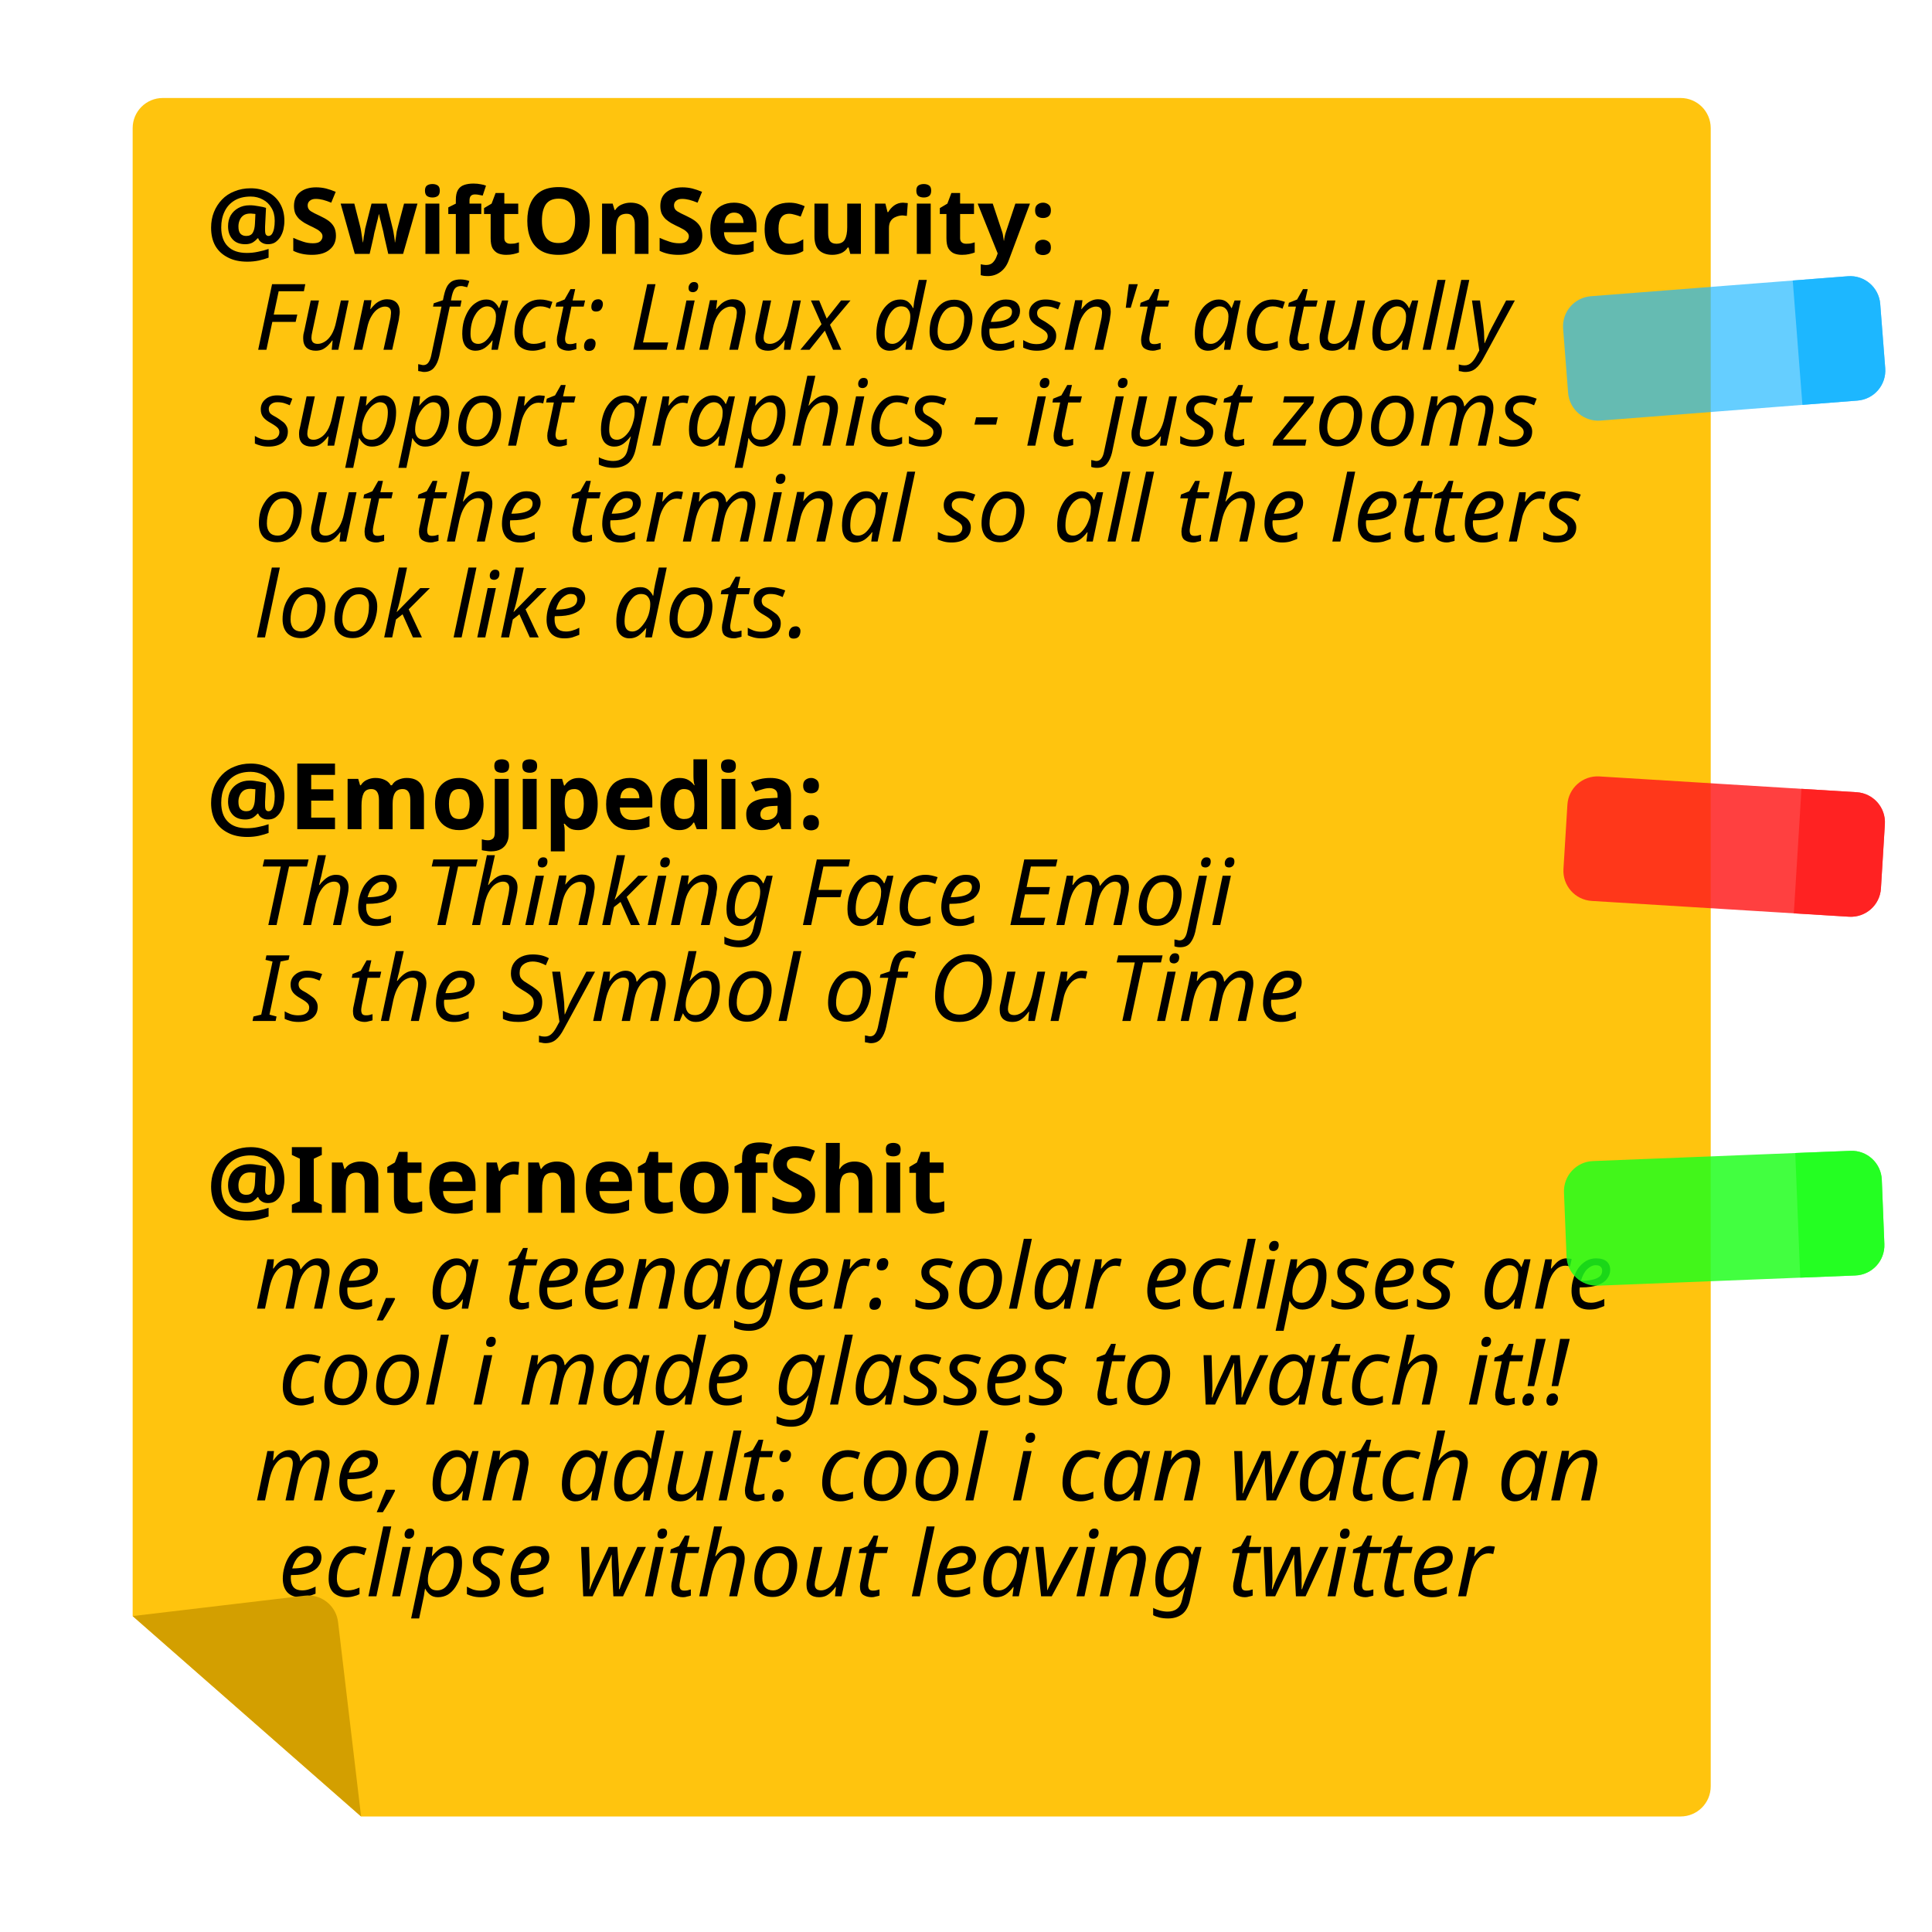
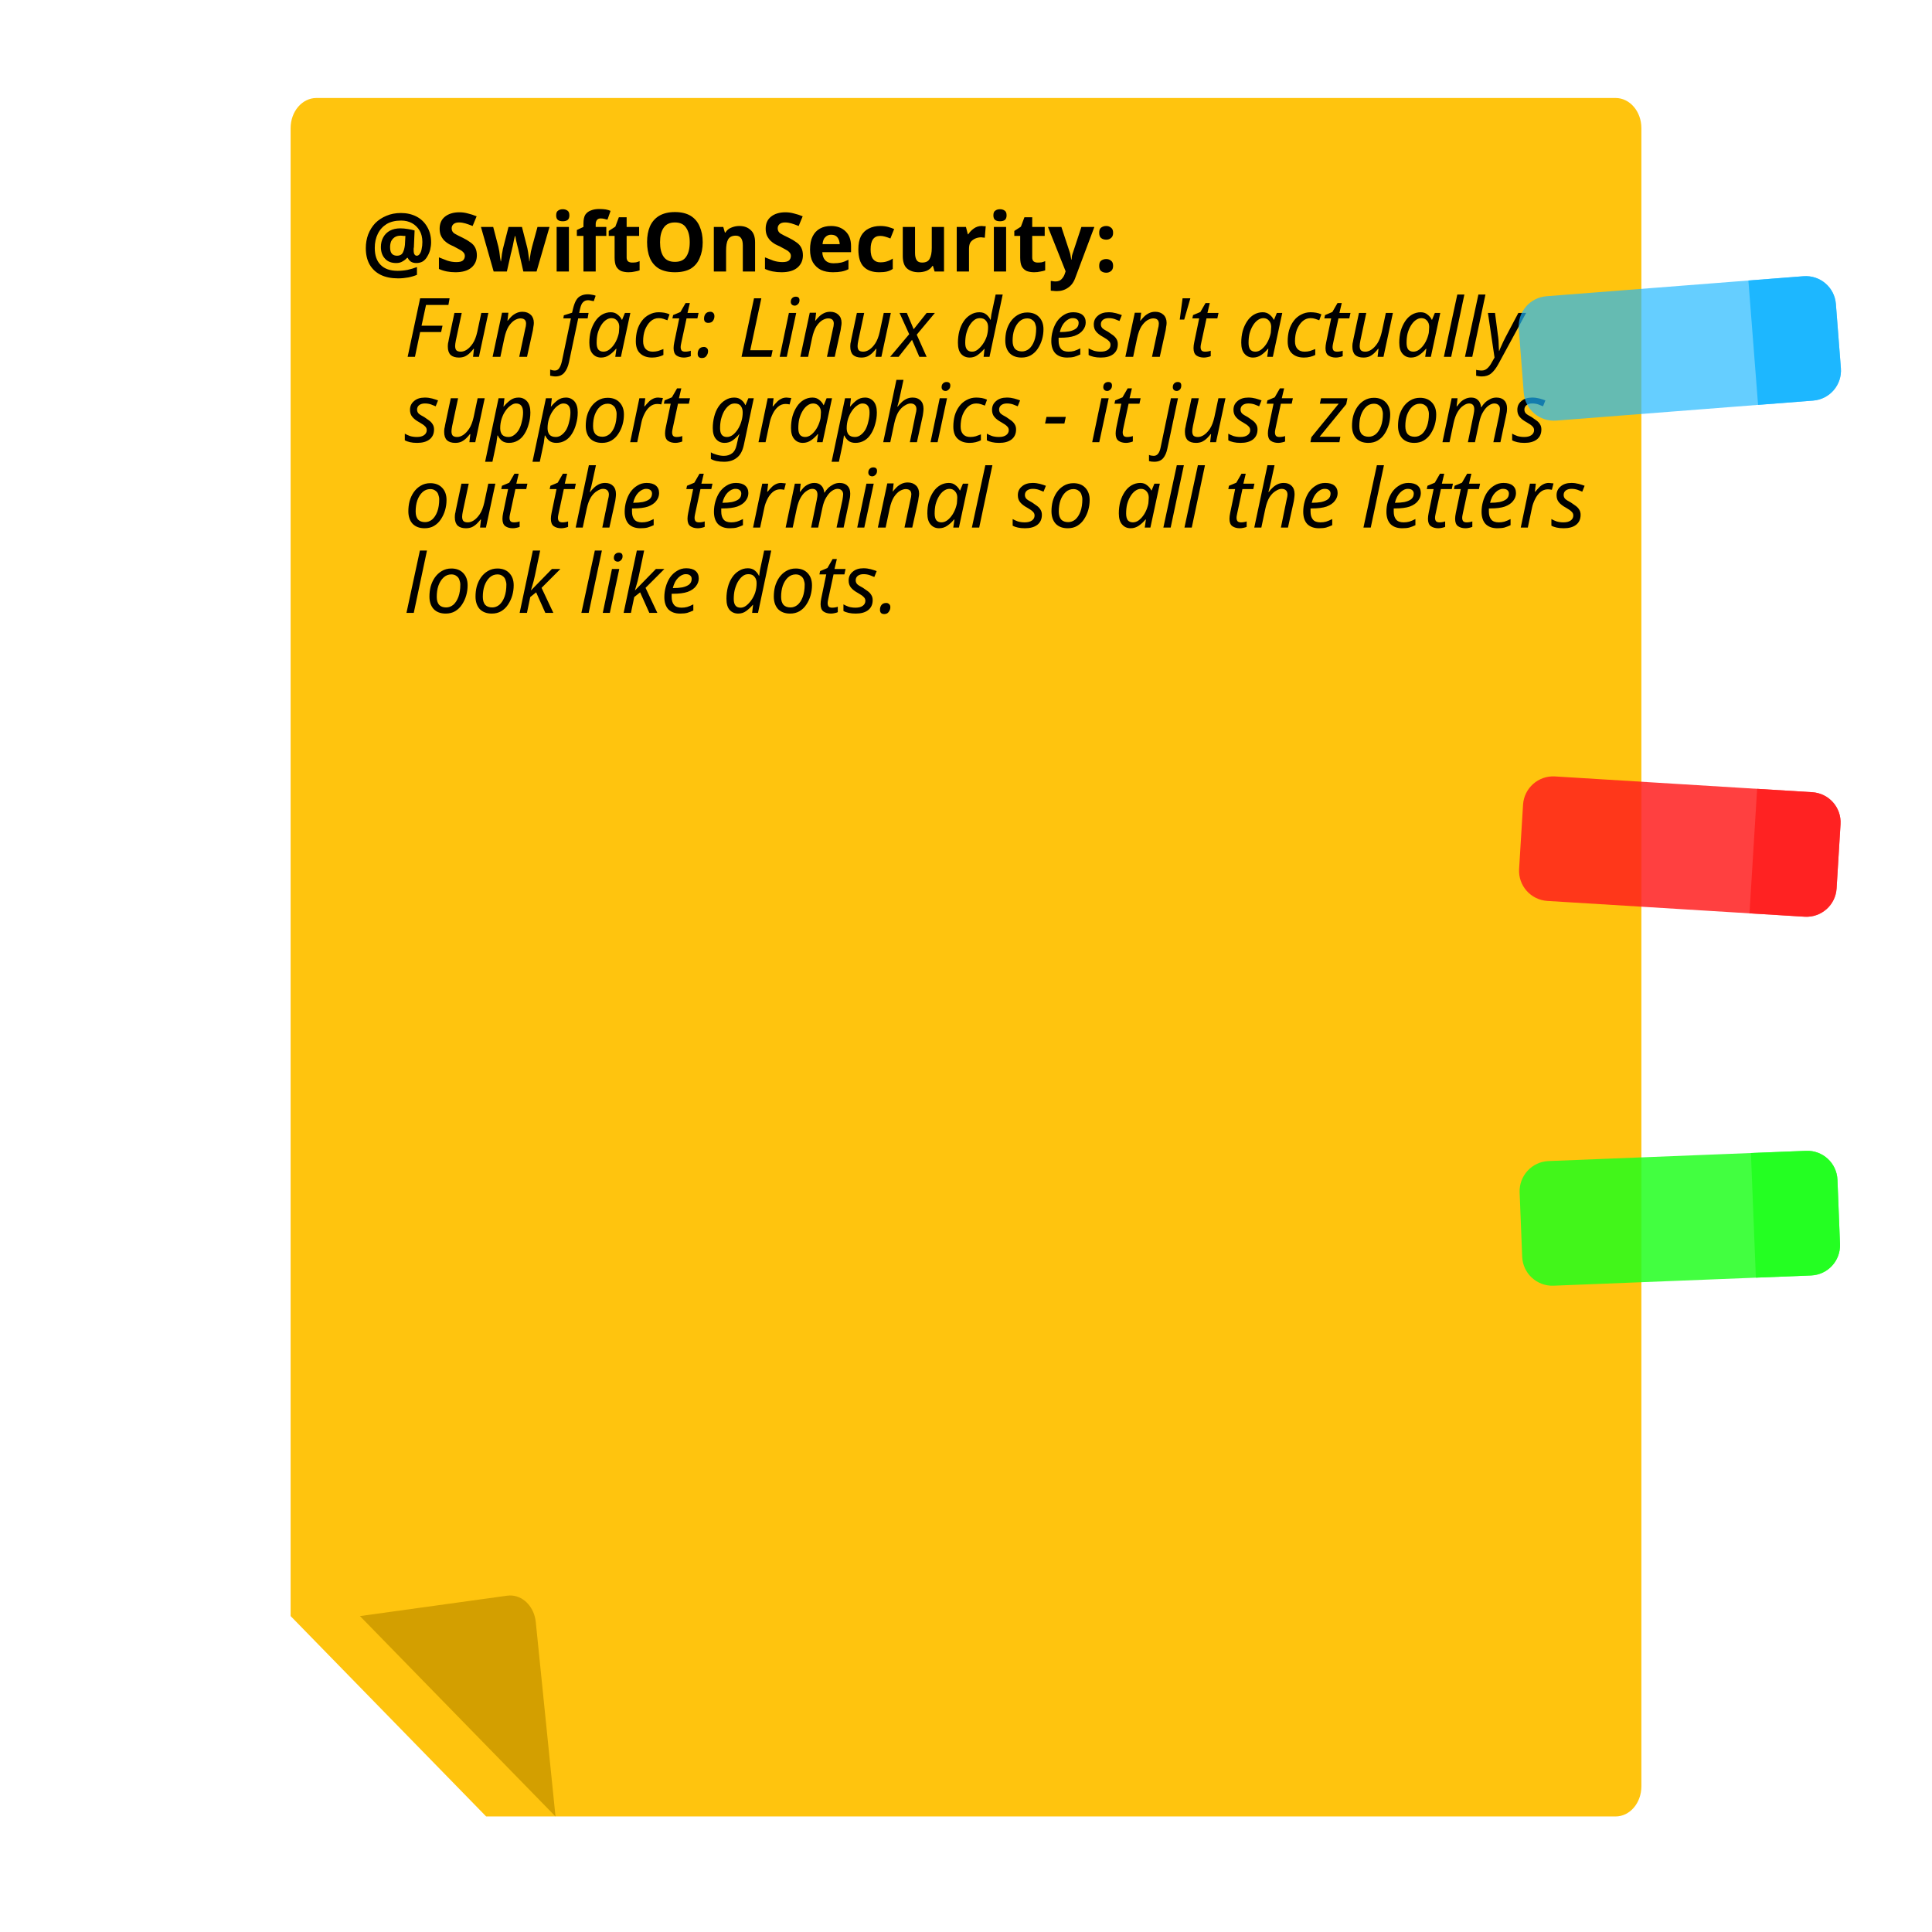
<svg xmlns="http://www.w3.org/2000/svg" width="128" height="128" style="enable-background:new 0 0 128 128;" version="1.1" id="svg28">
  <defs id="defs32" />
-   <path style="vector-effect:none;fill:#ffc40e;fill-opacity:1;stroke:none;stroke-width:1;paint-order:stroke fill markers;stroke-opacity:1;stroke-linejoin:round;stroke-linecap:round;stroke-miterlimit:4;stroke-dasharray:none" d="M 10.789 6.492 C 9.681 6.492 8.789 7.384 8.789 8.492 L 8.789 107.068 L 23.924 120.346 L 111.34 120.346 C 112.448 120.346 113.34 119.454 113.34 118.346 L 113.34 8.492 C 113.34 7.384 112.448 6.492 111.34 6.492 L 10.789 6.492 z " id="rect4388" />
+   <path style="vector-effect:none;fill:#ffc40e;fill-opacity:1;stroke:none;stroke-width:0.925;stroke-linecap:round;stroke-linejoin:round;stroke-miterlimit:4;stroke-dasharray:none;stroke-opacity:1;paint-order:stroke fill markers" d="m 20.966,6.492 c -0.948,0 -1.712,0.892 -1.712,2 V 107.068 l 12.955,13.277 h 74.825 c 0.948,0 1.712,-0.892 1.712,-2 V 8.492 c 0,-1.108 -0.764,-2 -1.712,-2 z" id="rect4388" />
  <text xml:space="preserve" style="font-size:13.333px;line-height:25px;font-family:'Comic Neue';-inkscape-font-specification:'Comic Neue';letter-spacing:0px;word-spacing:0px;fill:none;stroke:#000000;stroke-width:1px;stroke-linecap:butt;stroke-linejoin:miter;stroke-opacity:1;font-weight:normal;font-style:normal;font-stretch:normal;font-variant:normal;" x="11.38" y="25.176" id="text4295">
    <tspan id="tspan4293" x="11.38" y="41.009" />
  </text>
  <text xml:space="preserve" style="font-size:13.333px;line-height:25px;font-family:'Comic Neue';-inkscape-font-specification:'Comic Neue';letter-spacing:0px;word-spacing:0px;fill:none;stroke:#000000;stroke-width:1px;stroke-linecap:butt;stroke-linejoin:miter;stroke-opacity:1" x="40.682" y="27.621" id="text4299">
    <tspan x="40.682" y="43.454" id="tspan4303" />
  </text>
-   <text xml:space="preserve" style="font-style:normal;font-variant:normal;font-weight:normal;font-stretch:normal;font-size:6.094px;line-height:6.348px;font-family:'Comic Neue';-inkscape-font-specification:'Comic Neue, Normal';font-variant-ligatures:normal;font-variant-caps:normal;font-variant-numeric:normal;font-feature-settings:normal;text-align:start;letter-spacing:0px;word-spacing:0px;writing-mode:lr-tb;text-anchor:start;fill:#000000;fill-opacity:1;stroke:none;stroke-width:1px;stroke-linecap:butt;stroke-linejoin:miter;stroke-opacity:1" x="13.699" y="16.807" id="text4316" transform="scale(0.9992629,1.000738)">
-     <tspan id="tspan4322" x="13.699" y="16.807" style="stroke-width:1px;-inkscape-font-specification:'Comic Neue Bold';font-family:'Comic Neue';font-weight:bold;font-style:normal;font-stretch:normal;font-variant:normal">@SwiftOnSecurity:</tspan>
-     <tspan id="tspan4324" x="13.699" y="23.155" style="stroke-width:1px;-inkscape-font-specification:'Comic Neue Oblique';font-family:'Comic Neue';font-weight:normal;font-style:oblique;font-stretch:normal;font-variant:normal">  Fun fact: Linux doesn't actually</tspan>
-     <tspan id="tspan4326" x="13.699" y="29.503" style="stroke-width:1px;-inkscape-font-specification:'Comic Neue Oblique';font-family:'Comic Neue';font-weight:normal;font-style:oblique;font-stretch:normal;font-variant:normal">  support graphics - it just zooms</tspan>
-     <tspan id="tspan4328" x="13.699" y="35.851" style="stroke-width:1px;-inkscape-font-specification:'Comic Neue Oblique';font-family:'Comic Neue';font-weight:normal;font-style:oblique;font-stretch:normal;font-variant:normal">  out the terminal so all the letters</tspan>
-     <tspan id="tspan4330" x="13.699" y="42.199" style="stroke-width:1px;-inkscape-font-specification:'Comic Neue Oblique';font-family:'Comic Neue';font-weight:normal;font-style:oblique;font-stretch:normal;font-variant:normal">  look like dots.</tspan>
-     <tspan x="13.699" y="48.547" style="stroke-width:1px;-inkscape-font-specification:'Comic Neue Oblique';font-family:'Comic Neue';font-weight:normal;font-style:oblique;font-stretch:normal;font-variant:normal" id="tspan4340" />
-     <tspan x="13.699" y="54.895" style="stroke-width:1px;-inkscape-font-specification:'Comic Neue Bold';font-family:'Comic Neue';font-weight:bold;font-style:normal;font-stretch:normal;font-variant:normal" id="tspan4342">@Emojipedia:</tspan>
-     <tspan x="13.699" y="61.243" style="stroke-width:1px;-inkscape-font-specification:'Comic Neue Oblique';font-family:'Comic Neue';font-weight:normal;font-style:oblique;font-stretch:normal;font-variant:normal" id="tspan4344">  The Thinking Face Emoji </tspan>
-     <tspan x="13.699" y="67.591" style="stroke-width:1px;-inkscape-font-specification:'Comic Neue Oblique';font-family:'Comic Neue';font-weight:normal;font-style:oblique;font-stretch:normal;font-variant:normal" id="tspan4346">  Is the Symbol of Our Time</tspan>
-     <tspan x="13.699" y="73.939" style="stroke-width:1px;-inkscape-font-specification:'Comic Neue Oblique';font-family:'Comic Neue';font-weight:normal;font-style:oblique;font-stretch:normal;font-variant:normal" id="tspan4348" />
-     <tspan x="13.699" y="80.287" style="stroke-width:1px;-inkscape-font-specification:'Comic Neue Bold';font-family:'Comic Neue';font-weight:bold;font-style:normal;font-stretch:normal;font-variant:normal" id="tspan4350">@InternetofShit</tspan>
-     <tspan x="13.699" y="86.635" style="stroke-width:1px;-inkscape-font-specification:'Comic Neue Oblique';font-family:'Comic Neue';font-weight:normal;font-style:oblique;font-stretch:normal;font-variant:normal" id="tspan4352">  me, a teenager: solar eclipses are</tspan>
-     <tspan x="13.699" y="92.983" style="stroke-width:1px;-inkscape-font-specification:'Comic Neue Oblique';font-family:'Comic Neue';font-weight:normal;font-style:oblique;font-stretch:normal;font-variant:normal" id="tspan4356">   cool i made glasses to watch it!!</tspan>
-     <tspan x="13.699" y="99.331" style="stroke-width:1px;-inkscape-font-specification:'Comic Neue Oblique';font-family:'Comic Neue';font-weight:normal;font-style:oblique;font-stretch:normal;font-variant:normal" id="tspan4354">  me, an adult: cool i can watch an</tspan>
-     <tspan x="13.699" y="105.68" style="stroke-width:1px;-inkscape-font-specification:'Comic Neue Oblique';font-family:'Comic Neue';font-weight:normal;font-style:oblique;font-stretch:normal;font-variant:normal" id="tspan4358">   eclipse without leaving twitter</tspan>
+   <text xml:space="preserve" style="font-style:normal;font-variant:normal;font-weight:normal;font-stretch:normal;font-size:5.423px;line-height:5.649px;font-family:'Comic Neue';-inkscape-font-specification:'Comic Neue, Normal';font-variant-ligatures:normal;font-variant-caps:normal;font-variant-numeric:normal;font-feature-settings:normal;text-align:start;letter-spacing:0px;word-spacing:0px;writing-mode:lr-tb;text-anchor:start;fill:#000000;fill-opacity:1;stroke:none;stroke-width:0.89px;stroke-linecap:butt;stroke-linejoin:miter;stroke-opacity:1" x="23.99" y="17.976" id="text4316" transform="scale(0.9992629,1.000738)">
+     <tspan id="tspan4322" x="23.99" y="17.976" style="font-style:normal;font-variant:normal;font-weight:bold;font-stretch:normal;font-family:'Comic Neue';-inkscape-font-specification:'Comic Neue Bold';stroke-width:0.89px">@SwiftOnSecurity:</tspan>
+     <tspan id="tspan4324" x="23.99" y="23.625" style="font-style:oblique;font-variant:normal;font-weight:normal;font-stretch:normal;font-family:'Comic Neue';-inkscape-font-specification:'Comic Neue Oblique';stroke-width:0.89px">  Fun fact: Linux doesn't actually</tspan>
+     <tspan id="tspan4326" x="23.99" y="29.275" style="font-style:oblique;font-variant:normal;font-weight:normal;font-stretch:normal;font-family:'Comic Neue';-inkscape-font-specification:'Comic Neue Oblique';stroke-width:0.89px">  support graphics - it just zooms</tspan>
+     <tspan id="tspan4328" x="23.99" y="34.924" style="font-style:oblique;font-variant:normal;font-weight:normal;font-stretch:normal;font-family:'Comic Neue';-inkscape-font-specification:'Comic Neue Oblique';stroke-width:0.89px">  out the terminal so all the letters</tspan>
+     <tspan x="23.99" y="40.573" style="font-style:oblique;font-variant:normal;font-weight:normal;font-stretch:normal;font-family:'Comic Neue';-inkscape-font-specification:'Comic Neue Oblique';stroke-width:0.89px" id="tspan4358">  look like dots.</tspan>
  </text>
-   <g id="g4382" transform="rotate(-4.450443,114.2311,23.08325)">
+   <g id="g4382" transform="rotate(-4.450443,112.762,60.89251)">
    <rect ry="2" rx="2" y="18.951" x="103.694" height="8.264" width="21.074" id="rect4360" style="vector-effect:none;fill:#1db7ff;fill-opacity:0.679;stroke:none;stroke-width:3.08;paint-order:stroke fill markers" />
    <path id="rect4362" d="m 119.109,18.951 v 8.264 h 3.658 c 1.108,0 2,-0.892 2,-2 v -4.264 c 0,-1.108 -0.892,-2 -2,-2 z" style="vector-effect:none;fill:#1db7ff;fill-opacity:1;stroke:none;stroke-width:3.08;paint-order:stroke fill markers" />
  </g>
-   <g id="g4378" transform="rotate(3.513419,114.2311,56.08734)">
+   <g id="g4378" transform="rotate(3.513419,112.762,8.185332)">
    <rect style="vector-effect:none;fill:#ff1d1d;fill-opacity:0.84;stroke:none;stroke-width:3.08;paint-order:stroke fill markers" id="rect4368" width="21.074" height="8.264" x="103.694" y="51.956" rx="2" ry="2" />
    <path style="vector-effect:none;fill:#ff1d1d;fill-opacity:0.84;stroke:none;stroke-width:3.08;paint-order:stroke fill markers" d="m 119.109,51.955 v 8.264 h 3.658 c 1.108,0 2,-0.892 2,-2 V 53.955 c 0,-1.108 -0.892,-2 -2,-2 z" id="path4370" />
  </g>
-   <g id="g4386" transform="rotate(-2.274646,114.2311,80.7132)">
+   <g id="g4386" transform="rotate(-2.274646,112.762,154.7161)">
    <rect ry="2" rx="2" y="76.581" x="103.694" height="8.264" width="21.074" id="rect4372" style="vector-effect:none;fill:#1fff1d;fill-opacity:0.84;stroke:none;stroke-width:3.08;paint-order:stroke fill markers" />
    <path id="path4374" d="m 119.109,76.581 v 8.264 h 3.658 c 1.108,0 2,-0.892 2,-2 v -4.264 c 0,-1.108 -0.892,-2 -2,-2 z" style="vector-effect:none;fill:#1fff1d;fill-opacity:0.84;stroke:none;stroke-width:3.08;paint-order:stroke fill markers" />
  </g>
-   <path style="vector-effect:none;fill:#d39f00;fill-opacity:1;stroke:none;stroke-width:1;paint-order:stroke fill markers;opacity:1;stroke-linecap:round;stroke-linejoin:round;stroke-miterlimit:4;stroke-dasharray:none;stroke-dashoffset:0;stroke-opacity:1" d="M 20.582 105.711 C 20.449 105.7 20.315 105.702 20.178 105.719 L 8.789 107.068 L 23.924 120.346 L 22.398 107.469 C 22.284 106.506 21.511 105.788 20.582 105.711 z " id="path4393" />
+   <path style="opacity:1;vector-effect:none;fill:#d39f00;fill-opacity:1;stroke:none;stroke-width:0.925;stroke-linecap:round;stroke-linejoin:round;stroke-miterlimit:4;stroke-dasharray:none;stroke-dashoffset:0;stroke-opacity:1;paint-order:stroke fill markers" d="m 33.942,105.711 c -0.114,-0.011 -0.228,-0.008 -0.346,0.008 l -9.748,1.35 12.955,13.277 -1.306,-12.877 c -0.098,-0.963 -0.76,-1.681 -1.555,-1.758 z" id="path4393" />
</svg>
